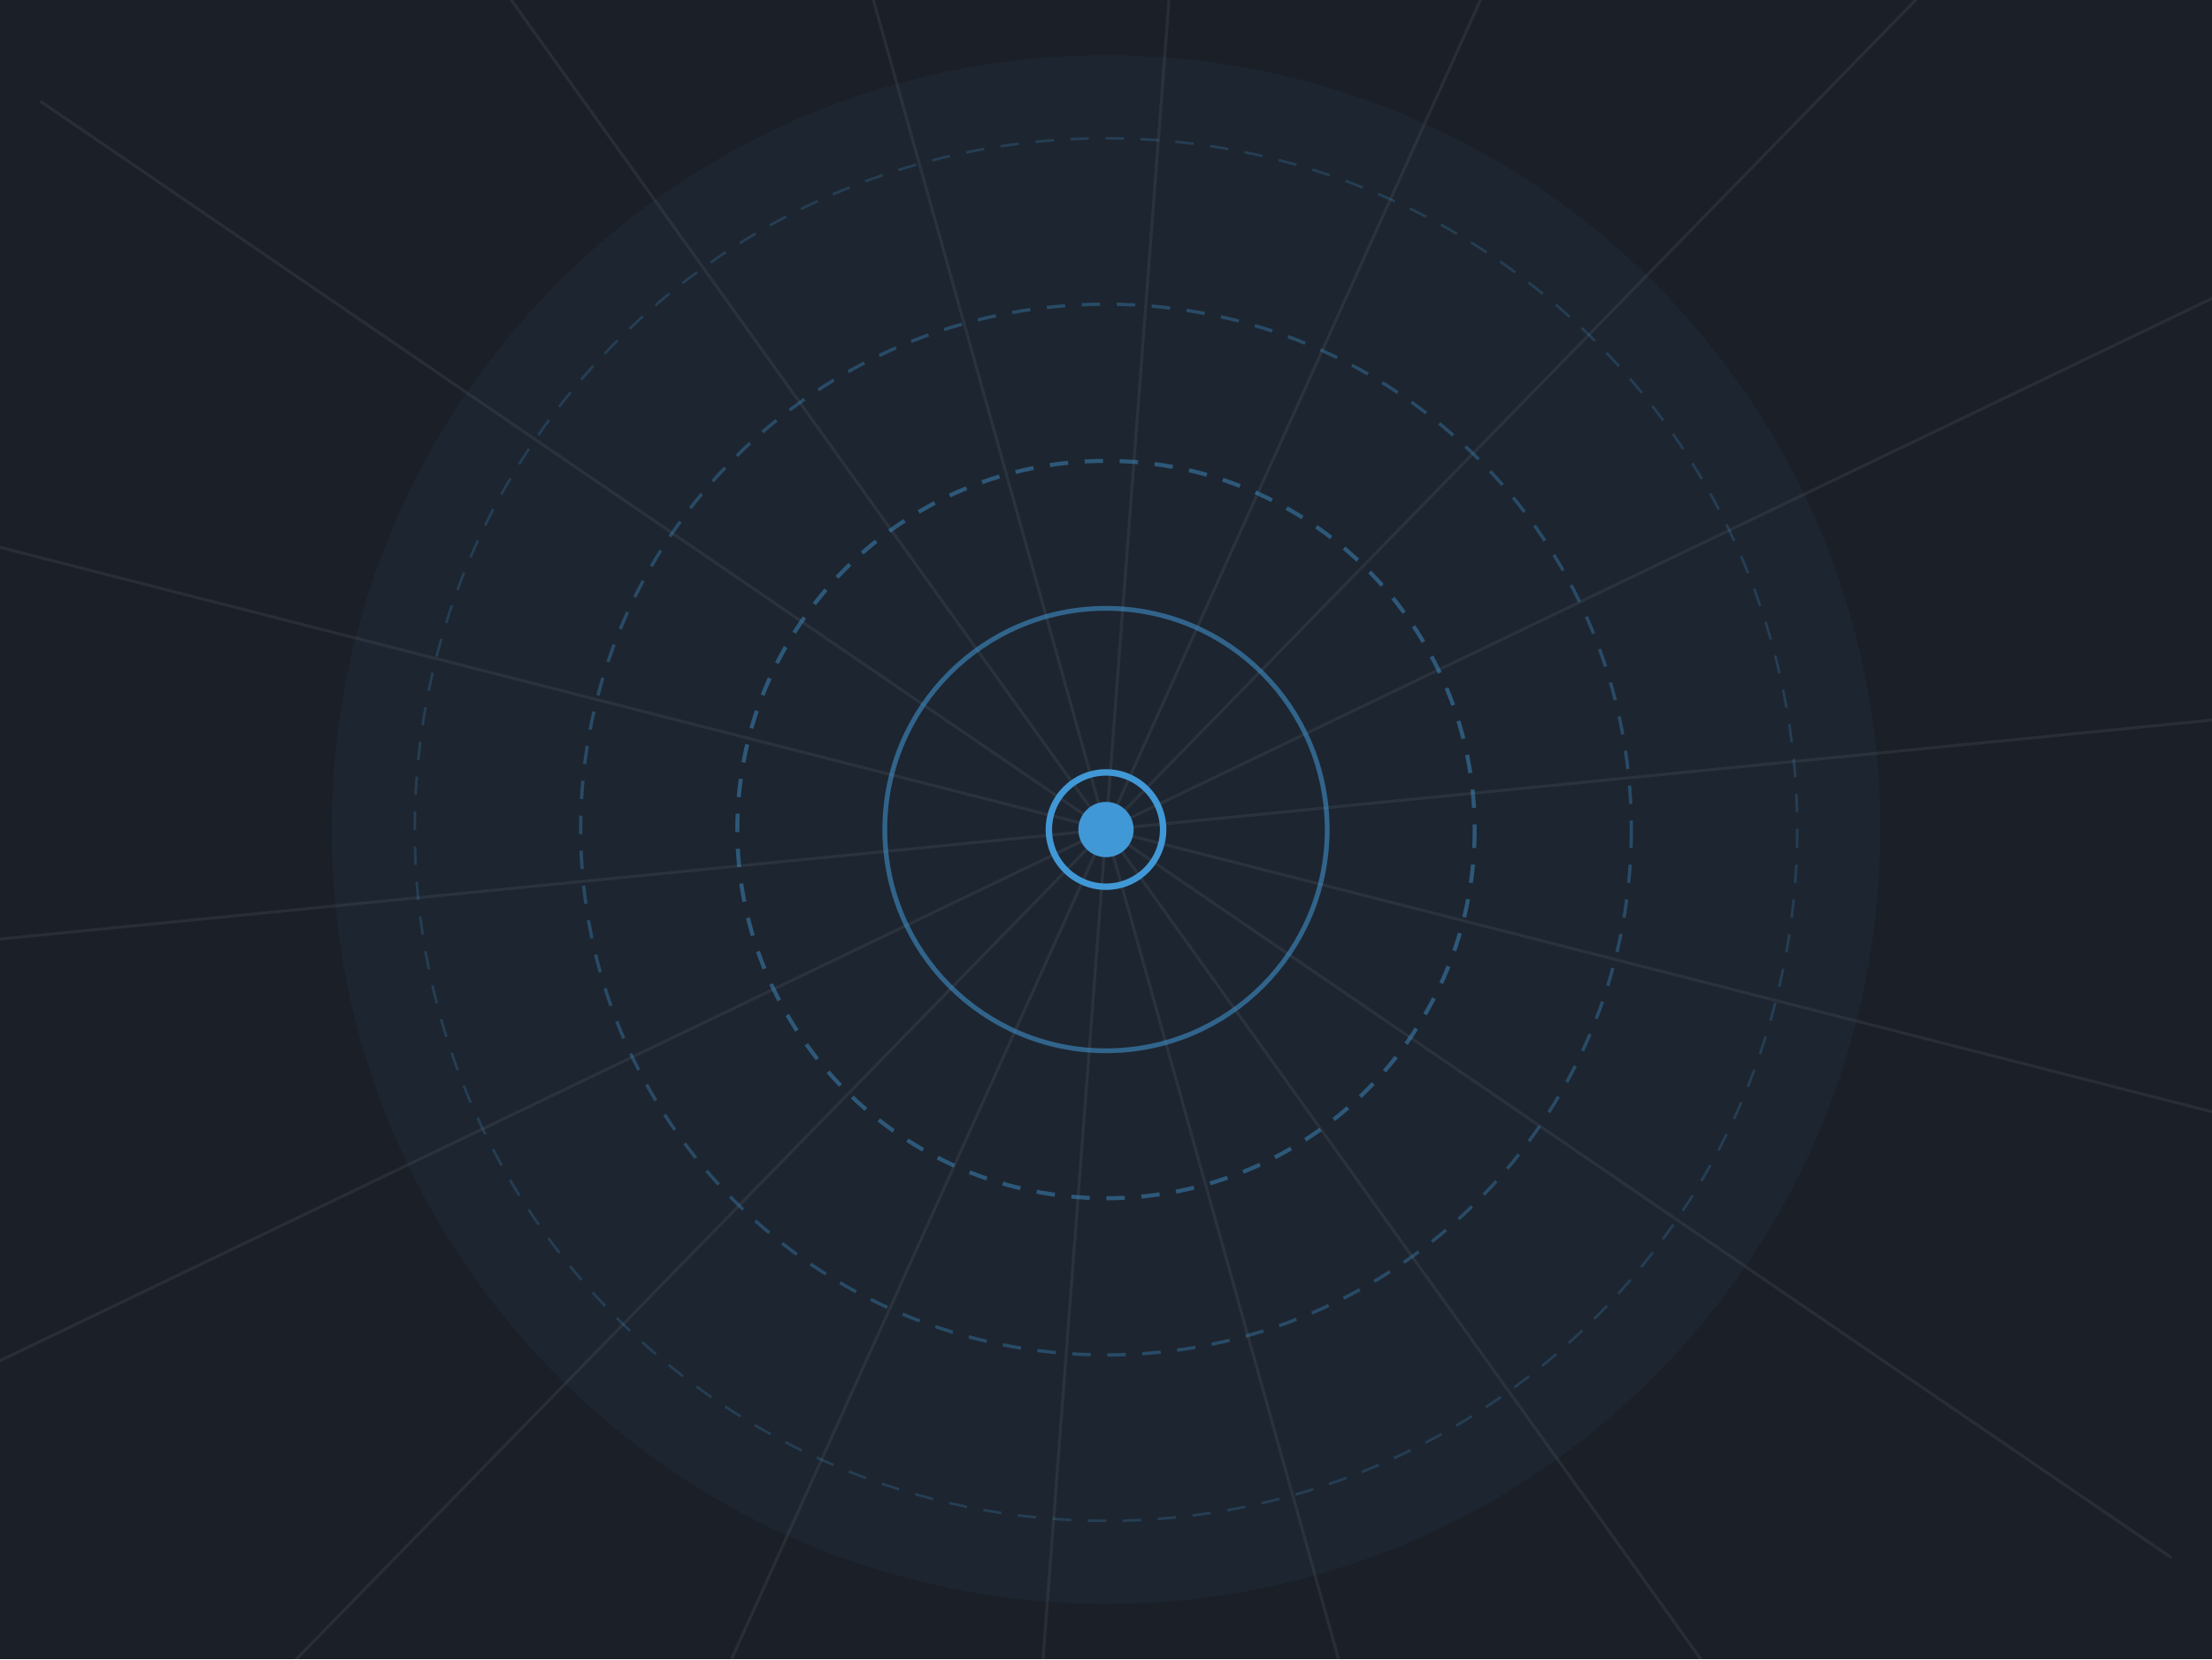
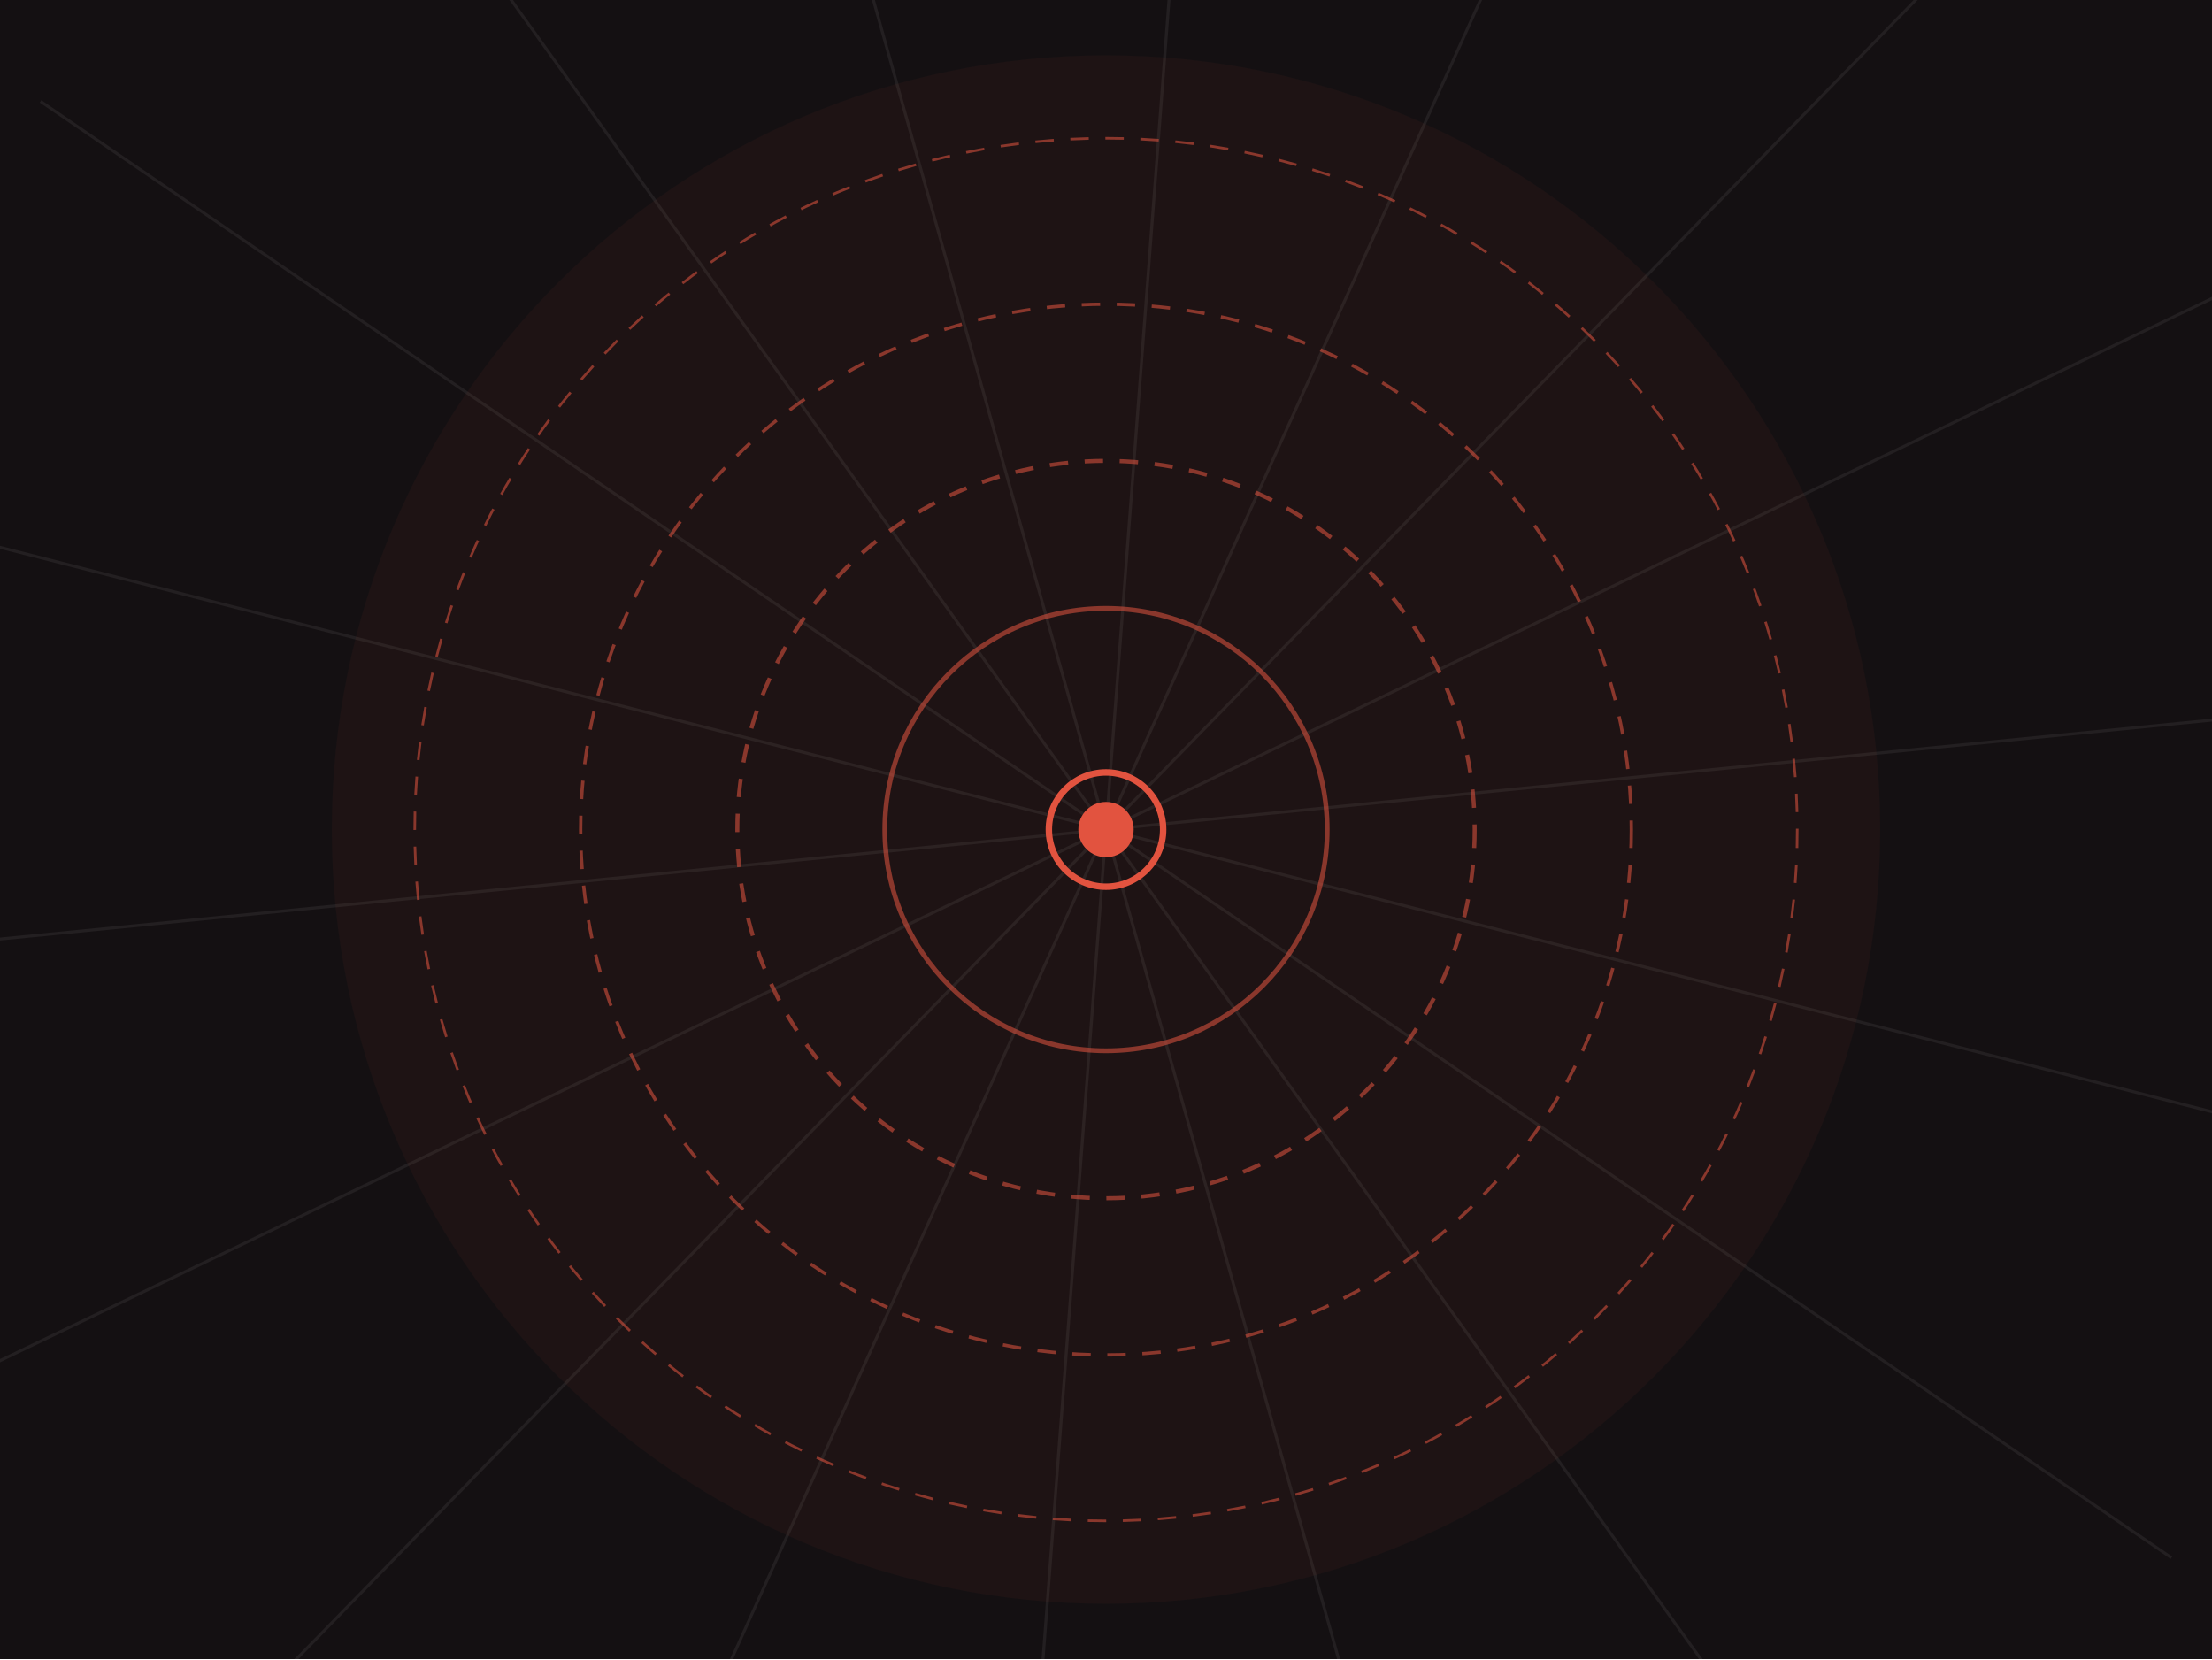
<svg xmlns="http://www.w3.org/2000/svg" viewBox="0 0 1200 900" width="1200" height="900" role="img" aria-label="Service area radius">
  <defs />
-   <style>.rg{animation:rg 4.5s ease-out infinite;transform-origin:600px 450px}@keyframes rg{0%{transform:scale(.7);opacity:0}35%{opacity:.55}100%{transform:scale(1.12);opacity:0}}@media (prefers-reduced-motion: reduce){*{animation:none!important}.dw{stroke-dashoffset:0!important}.fin{opacity:1!important}}</style>
-   <rect width="1200" height="900" fill="#1b2028" />
+   <style>.rg{animation:rg 4.5s ease-out infinite;transform-origin:600px 450px}@keyframes rg{0%{transform:scale(.7);opacity:0}35%{opacity:.55}100%{transform:scale(1.12);opacity:0}}@media (prefers-reduced-motion: reduce){*{animation:none!important}.dw{stroke-dashoffset:0!important}.fin{opacity:1!important}}/*rest-state*/.rg{opacity:0.55}</style>
+   <rect width="1200" height="900" fill="#141012" />
  <line x1="-78" y1="277" x2="1278" y2="623" stroke="#f4f3f0" stroke-width="1.6" opacity="0.07" />
  <line x1="22" y1="55" x2="1178" y2="845" stroke="#f4f3f0" stroke-width="1.6" opacity="0.07" />
  <line x1="192" y1="-119" x2="1008" y2="1019" stroke="#f4f3f0" stroke-width="1.6" opacity="0.07" />
  <line x1="411" y1="-224" x2="789" y2="1124" stroke="#f4f3f0" stroke-width="1.6" opacity="0.07" />
  <line x1="653" y1="-248" x2="547" y2="1148" stroke="#f4f3f0" stroke-width="1.6" opacity="0.07" />
  <line x1="888" y1="-188" x2="312" y2="1088" stroke="#f4f3f0" stroke-width="1.6" opacity="0.07" />
  <line x1="1089" y1="-51" x2="111" y2="951" stroke="#f4f3f0" stroke-width="1.6" opacity="0.07" />
  <line x1="1231" y1="147" x2="-31" y2="753" stroke="#f4f3f0" stroke-width="1.6" opacity="0.07" />
  <line x1="1297" y1="381" x2="-97" y2="519" stroke="#f4f3f0" stroke-width="1.6" opacity="0.07" />
-   <circle cx="600" cy="450" r="420" fill="#4198d6" opacity="0.05" />
-   <circle class="rg" cx="600" cy="450" r="120" fill="none" stroke="#4198d6" stroke-width="2.6" opacity="0.55" stroke-dasharray="none" style="animation-delay:0.0s" />
-   <circle class="rg" cx="600" cy="450" r="200" fill="none" stroke="#4198d6" stroke-width="2.2" opacity="0.44" stroke-dasharray="10 9" style="animation-delay:0.5s" />
-   <circle class="rg" cx="600" cy="450" r="285" fill="none" stroke="#4198d6" stroke-width="1.8" opacity="0.33" stroke-dasharray="10 9" style="animation-delay:1.0s" />
-   <circle class="rg" cx="600" cy="450" r="375" fill="none" stroke="#4198d6" stroke-width="1.4" opacity="0.22" stroke-dasharray="10 9" style="animation-delay:1.5s" />
-   <circle cx="600" cy="450" r="15" fill="#4198d6" />
-   <circle cx="600" cy="450" r="31" fill="none" stroke="#4198d6" stroke-width="3.5" />
+   <circle cx="600" cy="450" r="420" fill="#e2533f" opacity="0.05" />
+   <circle class="rg" cx="600" cy="450" r="120" fill="none" stroke="#e2533f" stroke-width="2.6" opacity="0.55" stroke-dasharray="none" style="animation-delay:0.0s" />
+   <circle class="rg" cx="600" cy="450" r="200" fill="none" stroke="#e2533f" stroke-width="2.2" opacity="0.44" stroke-dasharray="10 9" style="animation-delay:0.5s" />
+   <circle class="rg" cx="600" cy="450" r="285" fill="none" stroke="#e2533f" stroke-width="1.8" opacity="0.33" stroke-dasharray="10 9" style="animation-delay:1.0s" />
+   <circle class="rg" cx="600" cy="450" r="375" fill="none" stroke="#e2533f" stroke-width="1.4" opacity="0.22" stroke-dasharray="10 9" style="animation-delay:1.5s" />
+   <circle cx="600" cy="450" r="15" fill="#e2533f" />
+   <circle cx="600" cy="450" r="31" fill="none" stroke="#e2533f" stroke-width="3.5" />
</svg>
